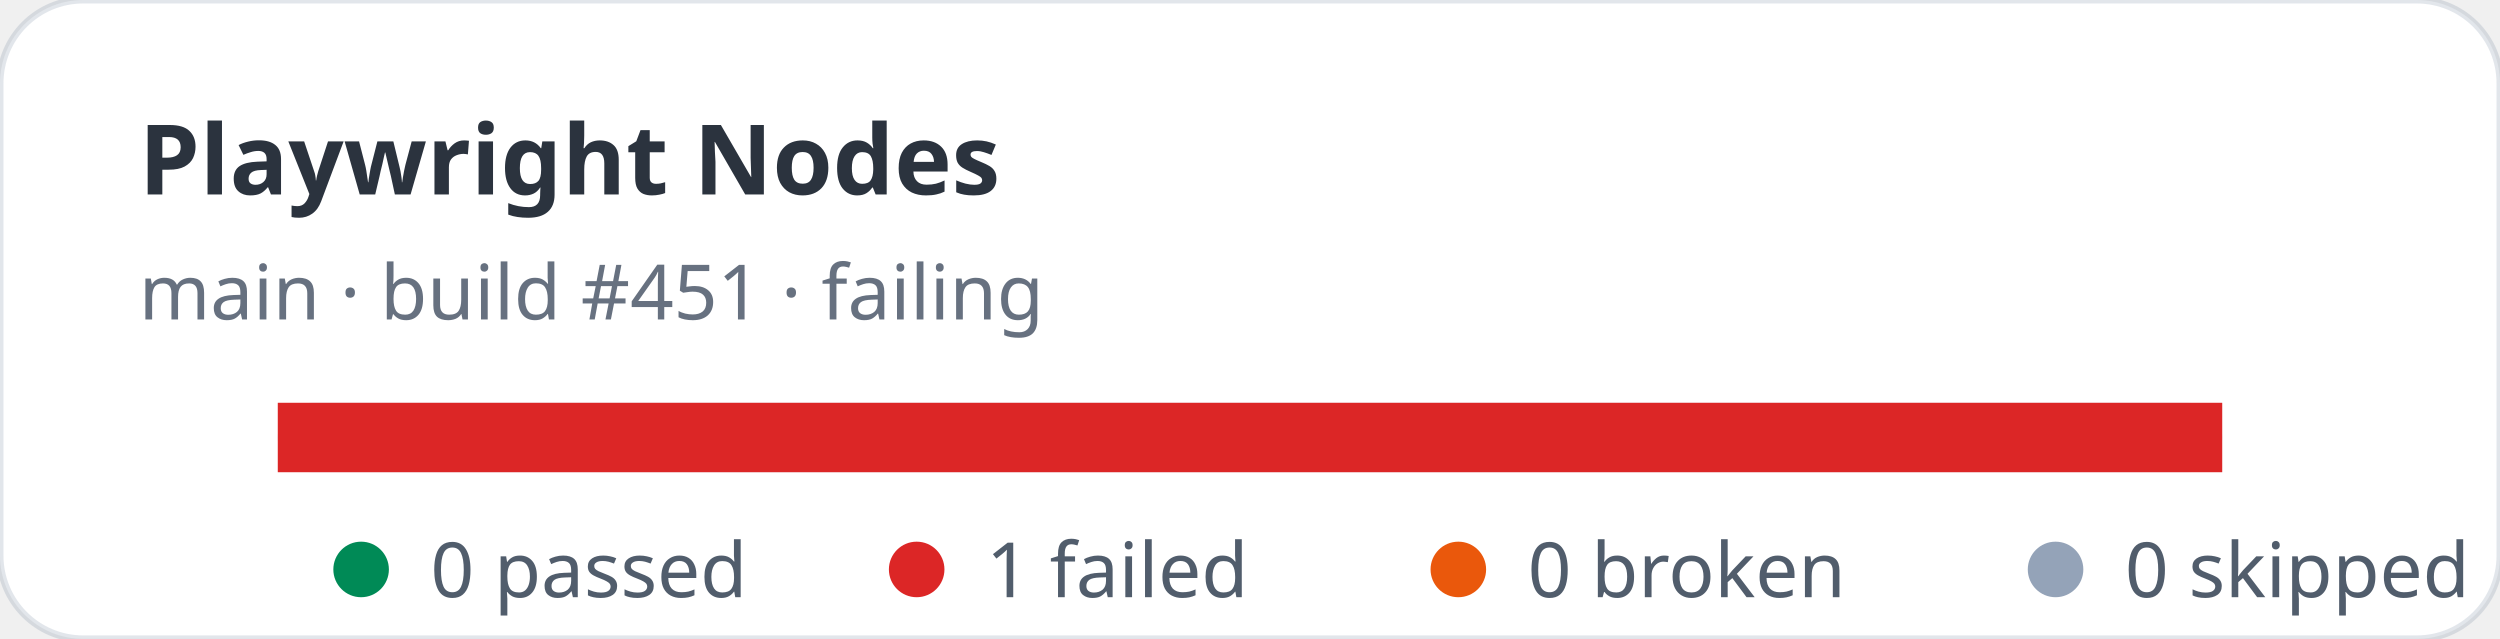
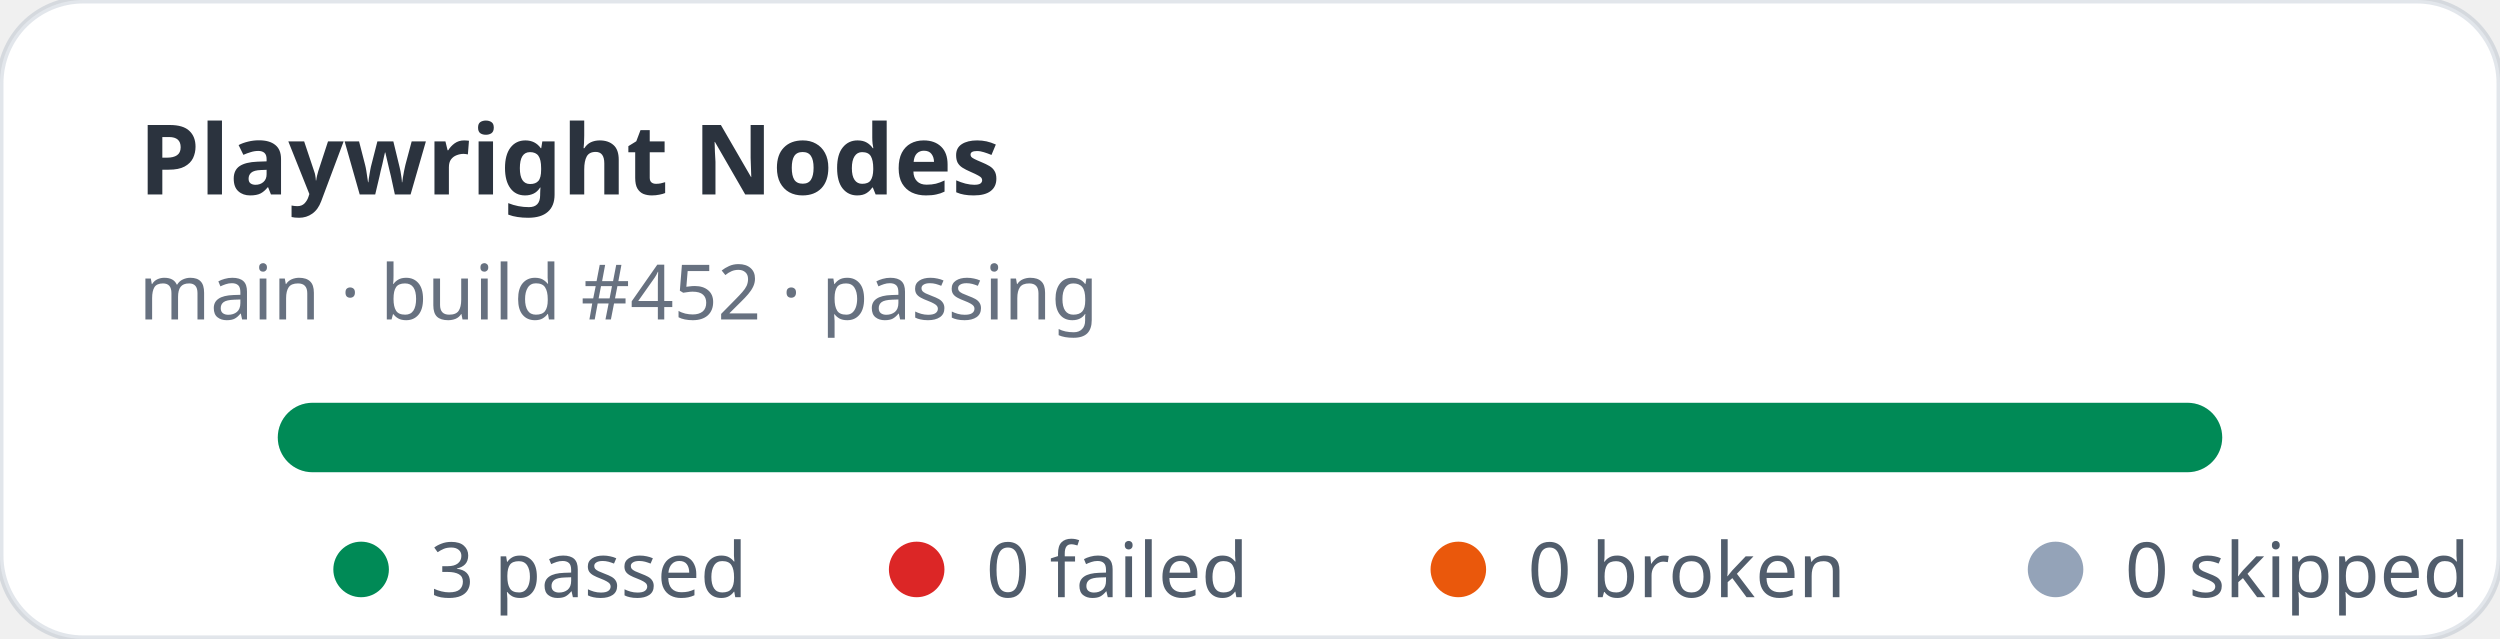
- <svg xmlns="http://www.w3.org/2000/svg" width="360" height="92" viewBox="0 0 360 92" role="img" aria-label="Playwright Nodes stats: 0 passed, 1 failed">
+ <svg xmlns="http://www.w3.org/2000/svg" width="360" height="92" viewBox="0 0 360 92" role="img" aria-label="Playwright Nodes stats: 3 passed, 0 failed">
  <rect width="360" height="92" rx="12" fill="#ffffff" stroke="rgba(11,48,86,0.12)" />
  <text x="20" y="28" fill="rgba(1,10,24,0.83)" font-family="ui-sans-serif,system-ui,sans-serif" font-size="14" font-weight="700">Playwright Nodes</text>
-   <text x="20" y="46" fill="rgba(2,19,44,0.6)" font-family="ui-sans-serif,system-ui,sans-serif" font-size="11">main · build #451 · failing</text>
+   <text x="20" y="46" fill="rgba(2,19,44,0.6)" font-family="ui-sans-serif,system-ui,sans-serif" font-size="11">main · build #452 · passing</text>
  <rect x="40" y="58" width="280" height="10" rx="5" fill="#e2e8f0" />
-   <rect x="40" y="58" width="280" height="10" fill="#dc2626" />
+   <rect x="40" y="58" width="280" height="10" rx="5" fill="#008a56" />
  <g font-family="ui-sans-serif,system-ui,sans-serif" font-size="11" fill="rgba(1,18,40,0.68)">
    <circle cx="52" cy="82" r="4" fill="#008a56" />
-     <text x="62" y="86">0 passed</text>
+     <text x="62" y="86">3 passed</text>
    <circle cx="132" cy="82" r="4" fill="#dc2626" />
-     <text x="142" y="86">1 failed</text>
+     <text x="142" y="86">0 failed</text>
    <circle cx="210" cy="82" r="4" fill="#ea580c" />
    <text x="220" y="86">0 broken</text>
    <circle cx="296" cy="82" r="4" fill="#94a3b8" />
    <text x="306" y="86">0 skipped</text>
  </g>
</svg>
